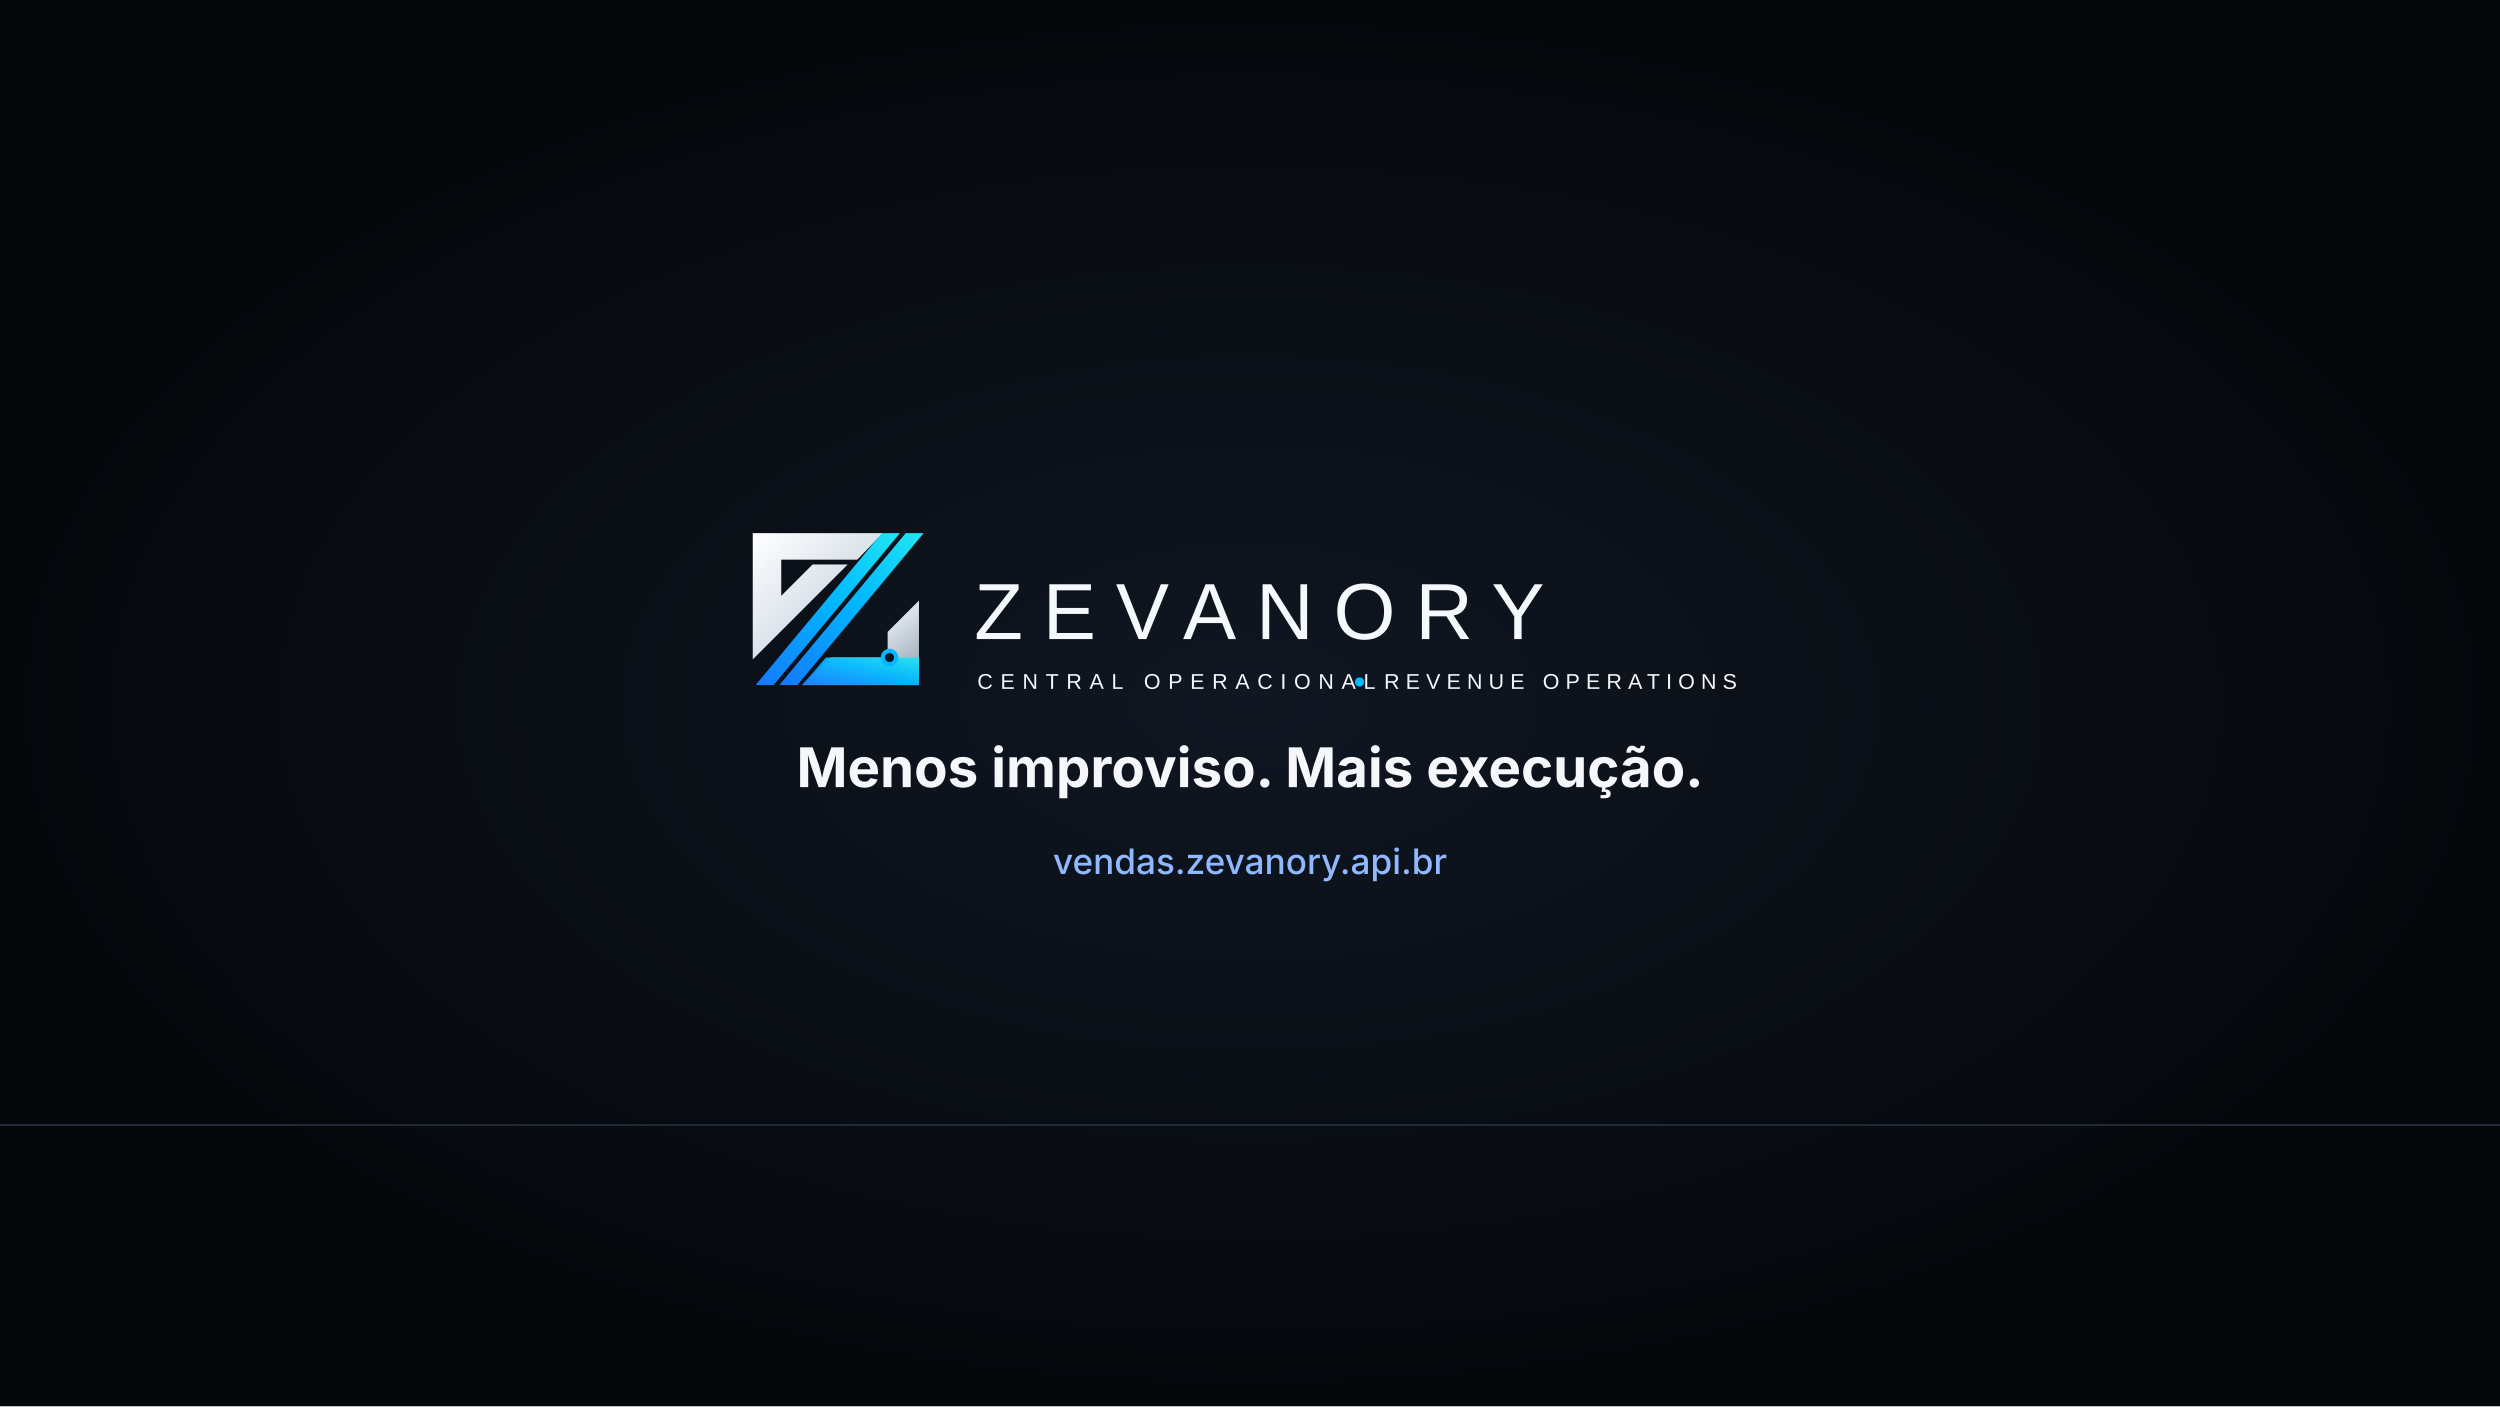
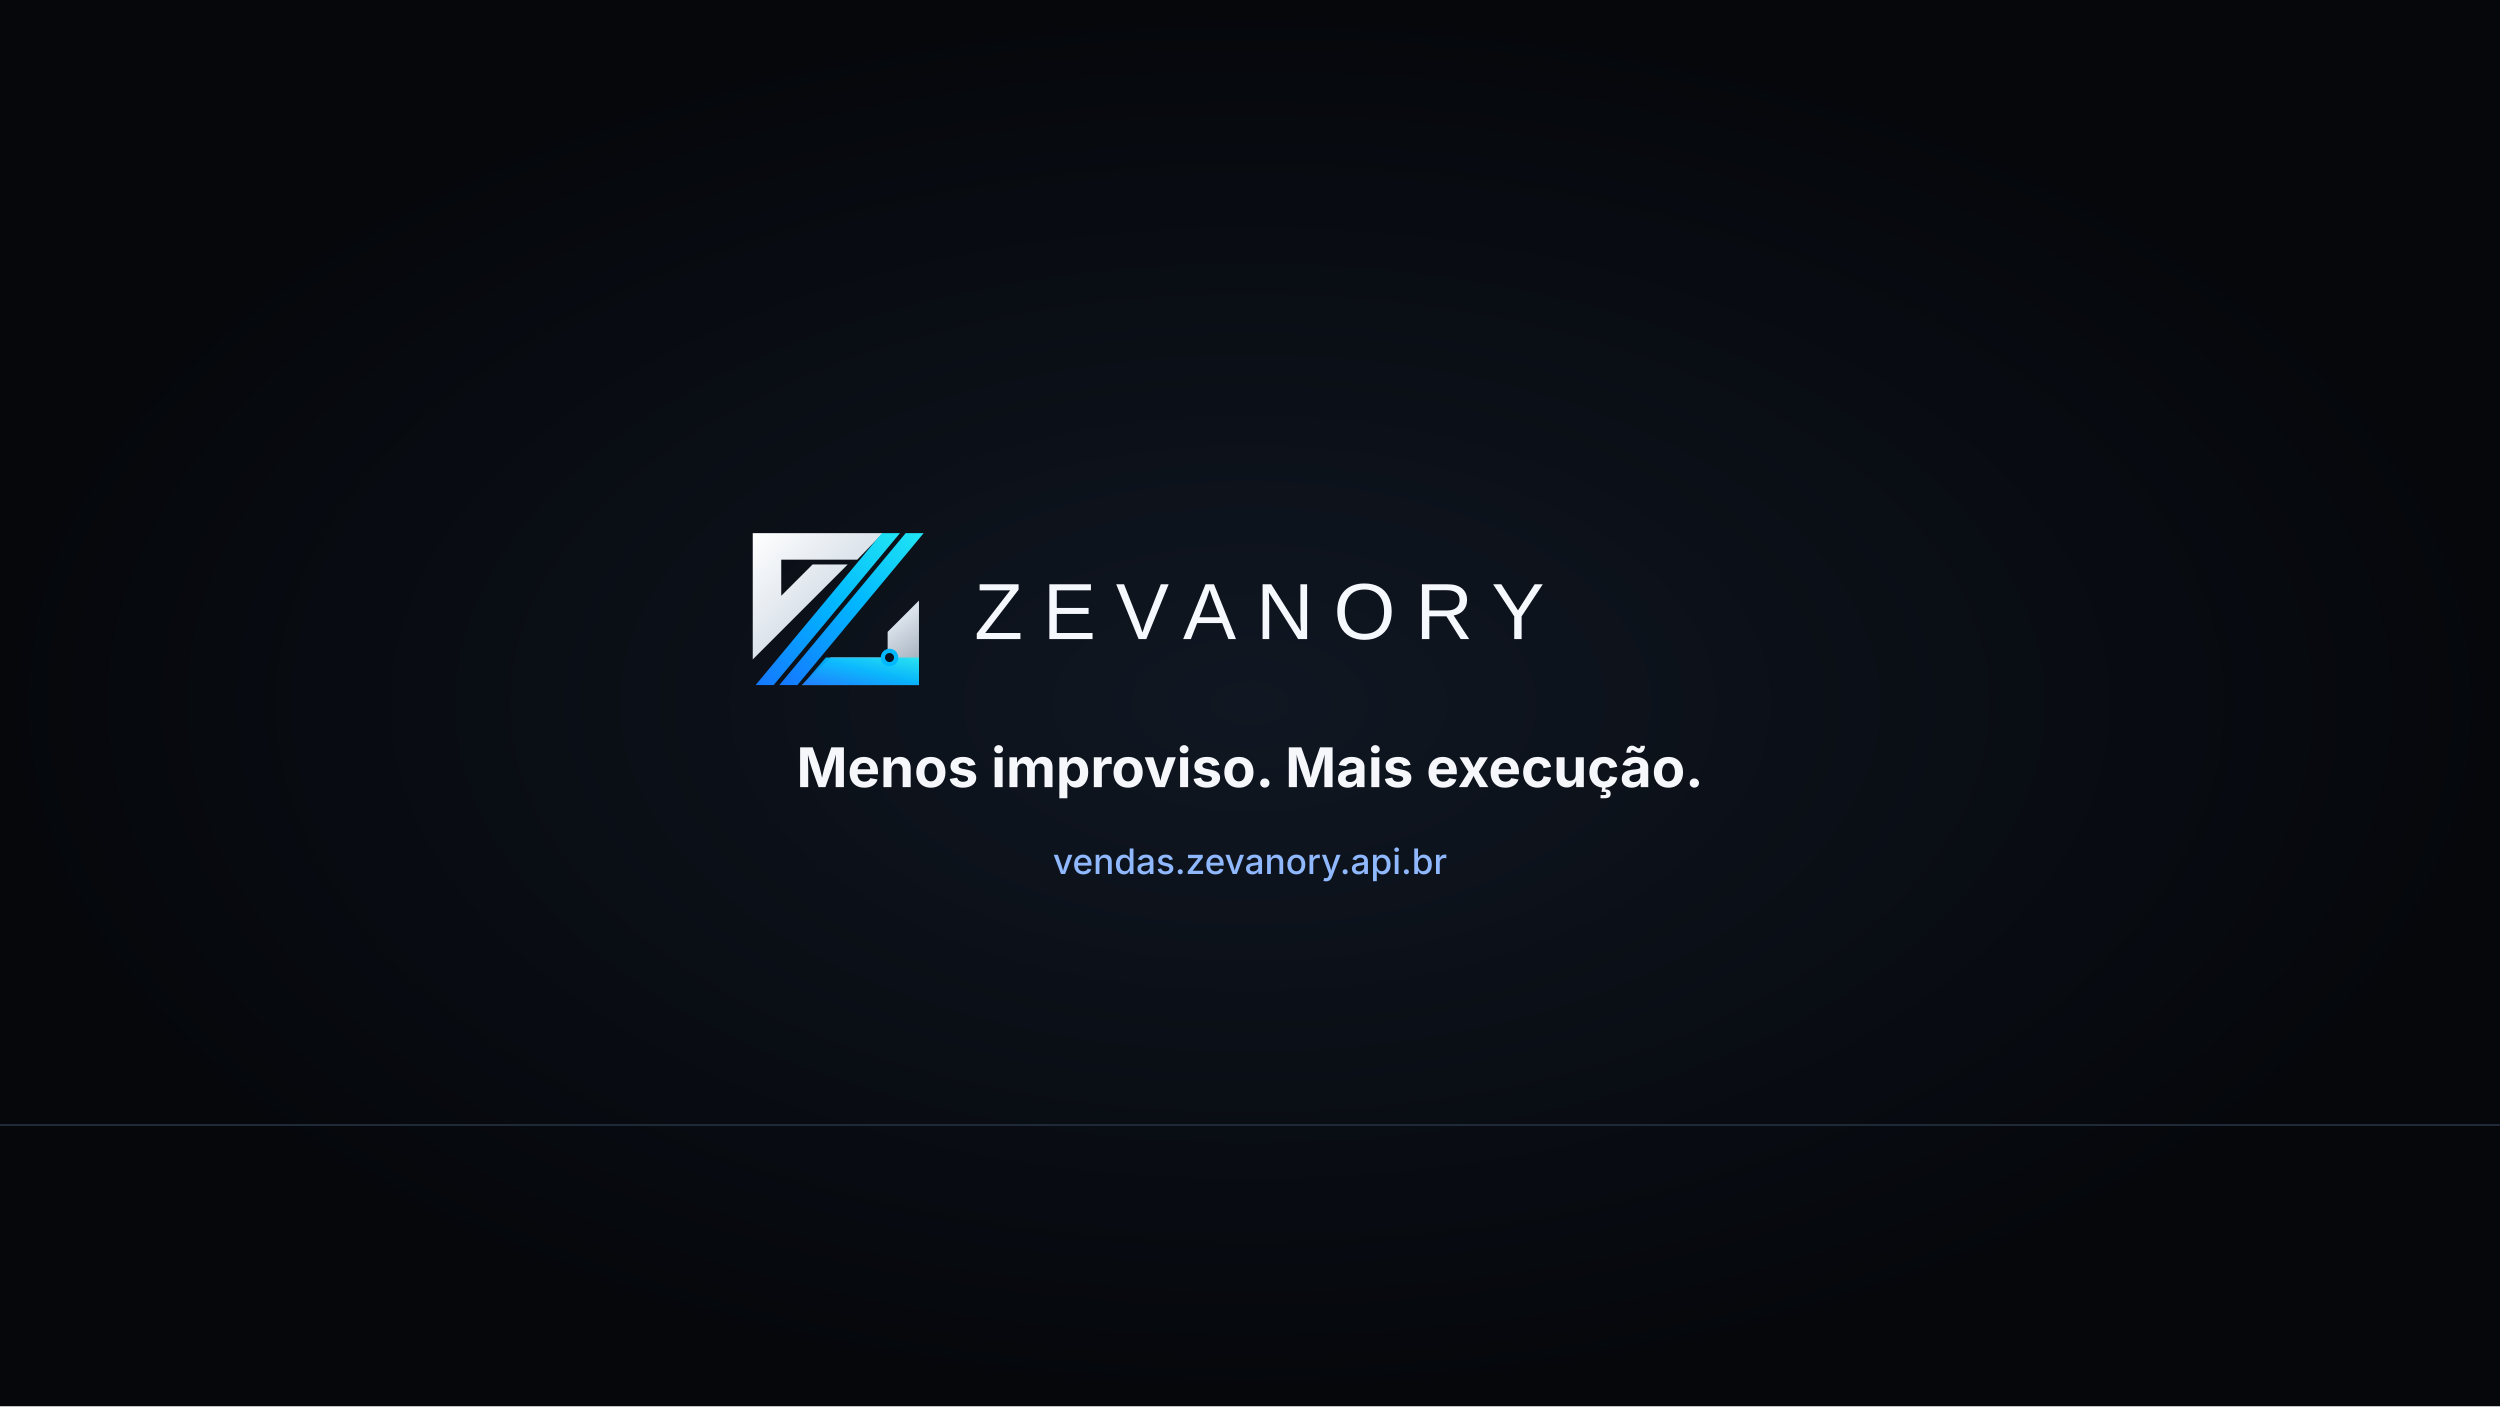
<svg xmlns="http://www.w3.org/2000/svg" viewBox="0 0 2560 1440" role="img" aria-label="Capa oficial ZEVANORY youtube">
  <defs>
    <radialGradient id="brandGlow">
      <stop stop-color="#101722" />
      <stop offset="1" stop-color="#05070b" />
    </radialGradient>
  </defs>
  <rect width="2560" height="1440" fill="url(#brandGlow)" />
  <path d="M0 1152 H2560" stroke="#202a38" stroke-width="2" />
  <svg x="730" y="525" width="1100" height="251" viewBox="0 0 1400 320">
    <defs>
      <linearGradient id="s" x1="0" y1="0" x2="1" y2="1">
        <stop offset="0" stop-color="#ffffff" />
        <stop offset=".55" stop-color="#d8e0e9" />
        <stop offset="1" stop-color="#8d9aa9" />
      </linearGradient>
      <linearGradient id="c" x1="0" y1="1" x2="1" y2="0">
        <stop offset="0" stop-color="#1578ff" />
        <stop offset=".55" stop-color="#00b8ff" />
        <stop offset="1" stop-color="#21e6f3" />
      </linearGradient>
    </defs>
    <g transform="translate(0 -18) scale(.62)">
      <g>
        <path d="M82 72h274l-54 56H142v76l66-66h74L82 338Z" fill="url(#s)" />
        <path d="M354 72h38L126 392H88Z" fill="url(#c)" />
        <path d="M404 72h38L176 392h-38Z" fill="url(#c)" />
        <path d="M186 392h246V214l-66 66v54H246Z" fill="url(#s)" />
        <path d="M186 392h246v-58H236Z" fill="url(#c)" opacity=".94" />
        <path d="M252 334h104" stroke="url(#c)" stroke-width="10" stroke-linecap="round" />
        <circle cx="370" cy="334" r="14" fill="#07111d" stroke="#00b8ff" stroke-width="9" />
      </g>
    </g>
    <g fill="#f5f8fc" font-family="Arial,Helvetica,sans-serif">
      <text x="340" y="165" font-size="104" font-weight="500" letter-spacing="26">ZEVANORY</text>
-       <text x="344" y="230" font-size="28" font-weight="500" letter-spacing="10">CENTRAL OPERACIONAL</text>
-       <circle cx="843" cy="221" r="6" fill="#00b8ff" />
-       <text x="875" y="230" font-size="28" font-weight="500" letter-spacing="8">REVENUE OPERATIONS</text>
    </g>
  </svg>
  <text x="1280" y="806" fill="#f5f7fb" font-family="Inter,ui-sans-serif,system-ui,sans-serif" text-anchor="middle" font-weight="700" font-size="56">Menos improviso. Mais execução.</text>
  <text x="1280" y="895" fill="#8fb8ff" font-family="Inter,ui-sans-serif,system-ui,sans-serif" text-anchor="middle" font-weight="500" font-size="36">vendas.zevanory.api.br</text>
</svg>
